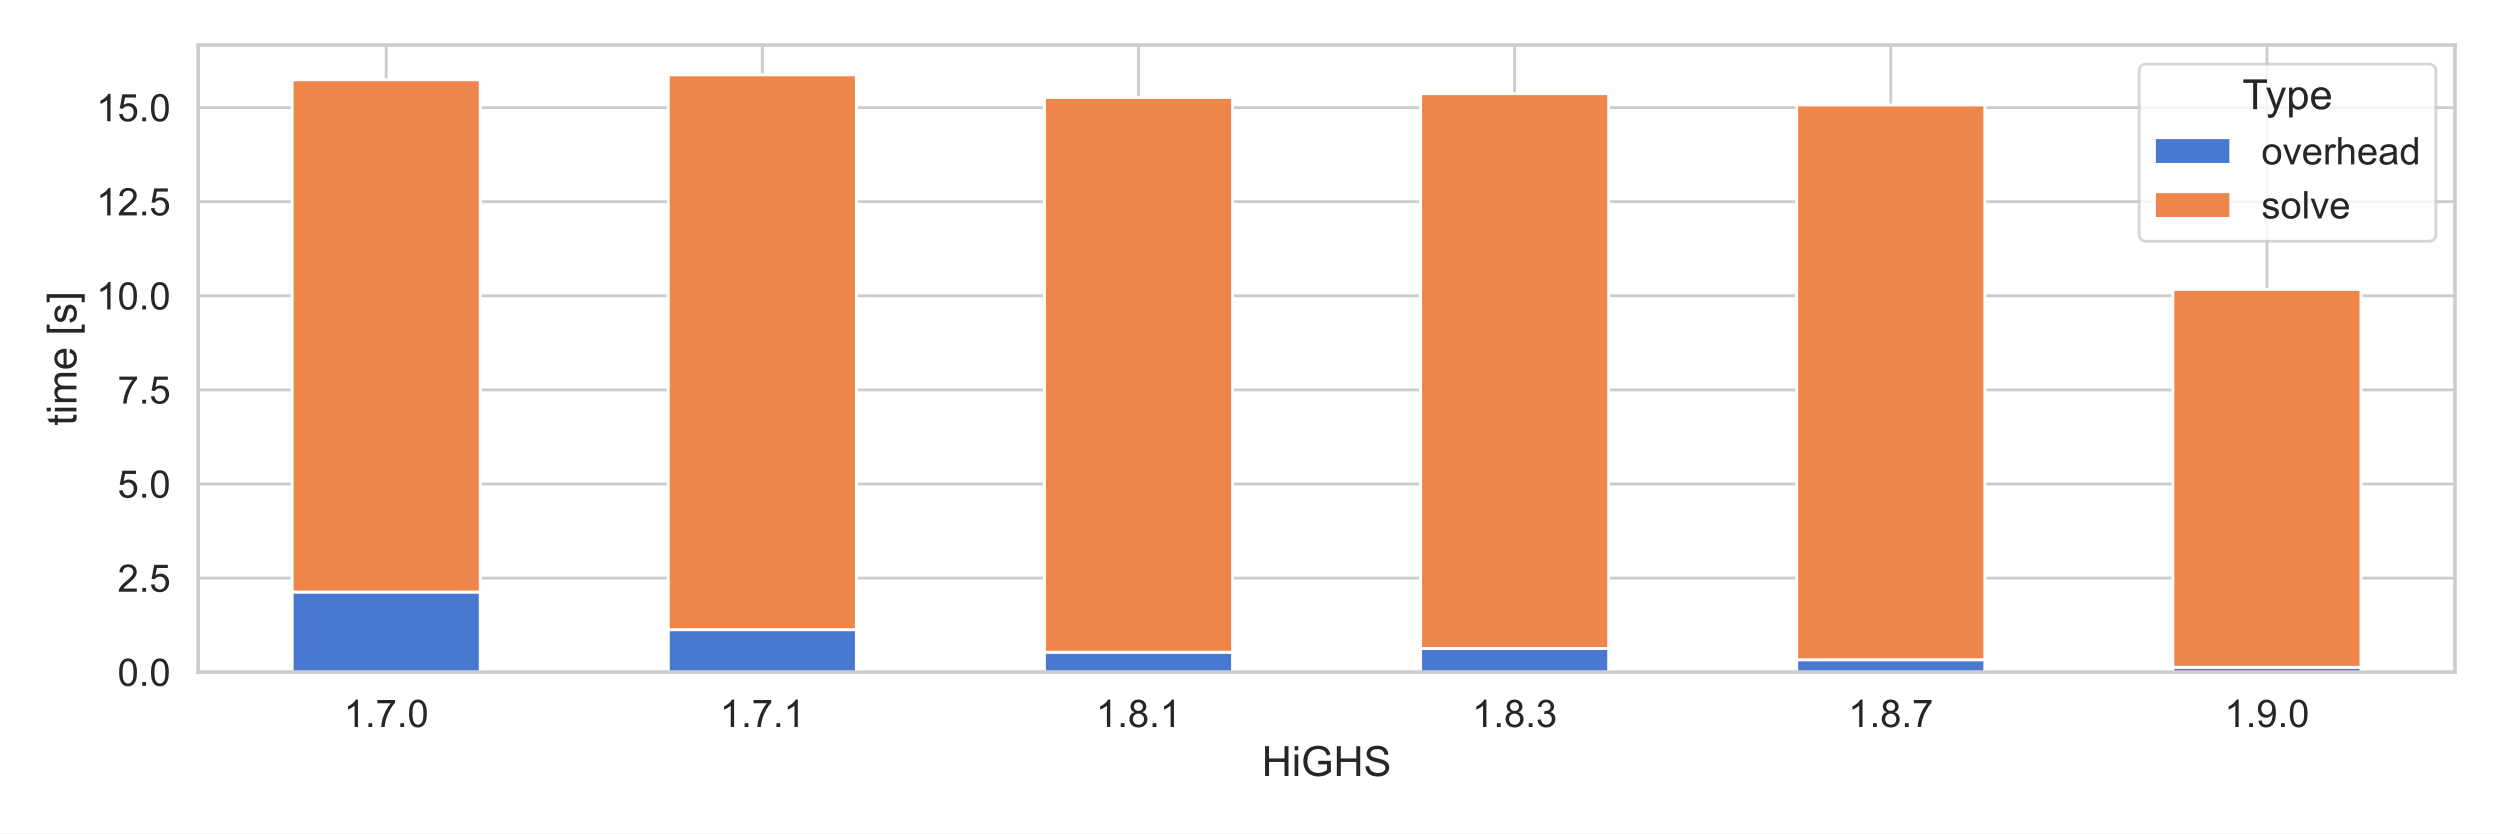
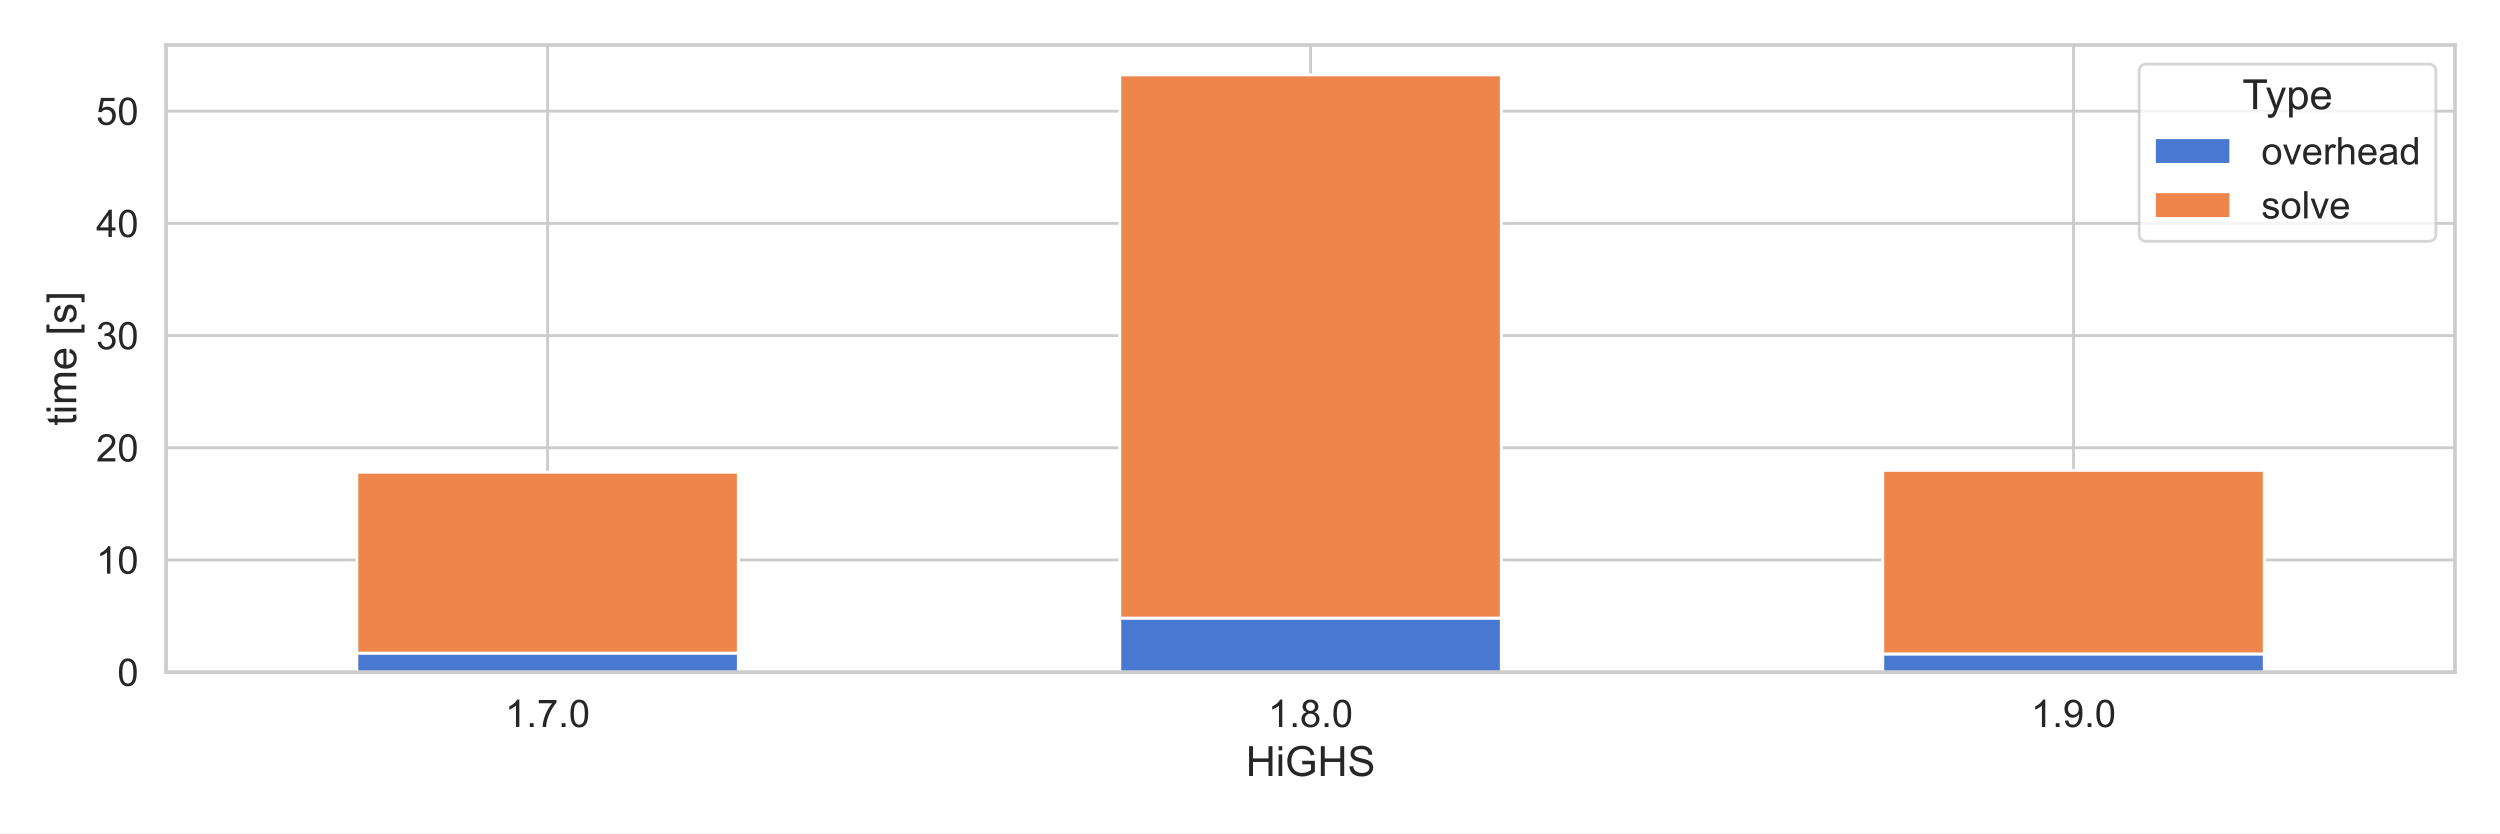
<svg xmlns="http://www.w3.org/2000/svg" xmlns:xlink="http://www.w3.org/1999/xlink" width="864pt" height="288pt" viewBox="0 0 864 288" version="1.1">
  <defs>
    <style type="text/css">*{stroke-linejoin: round; stroke-linecap: butt}</style>
  </defs>
  <g id="figure_1">
    <g id="patch_1">
      <path d="M 0 288  L 864 288  L 864 0  L 0 0  z " style="fill: #ffffff" />
    </g>
    <g id="axes_1">
      <g id="patch_2">
-         <path d="M 68.472 232.308  L 848.448 232.308  L 848.448 15.552  L 68.472 15.552  z " style="fill: #ffffff" />
+         <path d="M 57.402 232.308  L 848.448 232.308  L 848.448 15.552  L 57.402 15.552  z " style="fill: #ffffff" />
      </g>
      <g id="matplotlib.axis_1">
        <g id="xtick_1">
          <g id="line2d_1">
-             <path d="M 133.47 232.308  L 133.47 15.552  " clip-path="url(#p1791023502)" style="fill: none; stroke: #cccccc; stroke-linecap: round" />
+             <path d="M 189.243 232.308  L 189.243 15.552  " clip-path="url(#p99c209870f)" style="fill: none; stroke: #cccccc; stroke-linecap: round" />
          </g>
          <g id="text_1">
-             <g style="fill: #262626" transform="translate(118.7922 251.2563) scale(0.132 -0.132)">
+             <g style="fill: #262626" transform="translate(174.5652 251.2563) scale(0.132 -0.132)">
              <defs>
                <path id="ArialMT-31" d="M 2384 0  L 1822 0  L 1822 3584  Q 1619 3391 1289 3197  Q 959 3003 697 2906  L 697 3450  Q 1169 3672 1522 3987  Q 1875 4303 2022 4600  L 2384 4600  L 2384 0  z " transform="scale(0.015625)" />
                <path id="ArialMT-2e" d="M 581 0  L 581 641  L 1222 641  L 1222 0  L 581 0  z " transform="scale(0.015625)" />
                <path id="ArialMT-37" d="M 303 3981  L 303 4522  L 3269 4522  L 3269 4084  Q 2831 3619 2401 2847  Q 1972 2075 1738 1259  Q 1569 684 1522 0  L 944 0  Q 953 541 1156 1306  Q 1359 2072 1739 2783  Q 2119 3494 2547 3981  L 303 3981  z " transform="scale(0.015625)" />
                <path id="ArialMT-30" d="M 266 2259  Q 266 3072 433 3567  Q 600 4063 929 4331  Q 1259 4600 1759 4600  Q 2128 4600 2406 4451  Q 2684 4303 2865 4023  Q 3047 3744 3150 3342  Q 3253 2941 3253 2259  Q 3253 1453 3087 958  Q 2922 463 2592 192  Q 2263 -78 1759 -78  Q 1097 -78 719 397  Q 266 969 266 2259  z M 844 2259  Q 844 1131 1108 757  Q 1372 384 1759 384  Q 2147 384 2411 759  Q 2675 1134 2675 2259  Q 2675 3391 2411 3762  Q 2147 4134 1753 4134  Q 1366 4134 1134 3806  Q 844 3388 844 2259  z " transform="scale(0.015625)" />
              </defs>
              <use xlink:href="#ArialMT-31" />
              <use xlink:href="#ArialMT-2e" transform="translate(55.61523 0)" />
              <use xlink:href="#ArialMT-37" transform="translate(83.39844 0)" />
              <use xlink:href="#ArialMT-2e" transform="translate(139.0137 0)" />
              <use xlink:href="#ArialMT-30" transform="translate(166.7969 0)" />
            </g>
          </g>
        </g>
        <g id="xtick_2">
          <g id="line2d_2">
-             <path d="M 263.466 232.308  L 263.466 15.552  " clip-path="url(#p1791023502)" style="fill: none; stroke: #cccccc; stroke-linecap: round" />
+             <path d="M 452.925 232.308  L 452.925 15.552  " clip-path="url(#p99c209870f)" style="fill: none; stroke: #cccccc; stroke-linecap: round" />
          </g>
          <g id="text_2">
-             <g style="fill: #262626" transform="translate(248.7882 251.2563) scale(0.132 -0.132)">
-               <use xlink:href="#ArialMT-31" />
-               <use xlink:href="#ArialMT-2e" transform="translate(55.61523 0)" />
-               <use xlink:href="#ArialMT-37" transform="translate(83.39844 0)" />
-               <use xlink:href="#ArialMT-2e" transform="translate(139.0137 0)" />
-               <use xlink:href="#ArialMT-31" transform="translate(166.7969 0)" />
-             </g>
-           </g>
-         </g>
-         <g id="xtick_3">
-           <g id="line2d_3">
-             <path d="M 393.462 232.308  L 393.462 15.552  " clip-path="url(#p1791023502)" style="fill: none; stroke: #cccccc; stroke-linecap: round" />
-           </g>
-           <g id="text_3">
-             <g style="fill: #262626" transform="translate(378.7842 251.2563) scale(0.132 -0.132)">
+             <g style="fill: #262626" transform="translate(438.2472 251.2563) scale(0.132 -0.132)">
              <defs>
                <path id="ArialMT-38" d="M 1131 2484  Q 781 2613 612 2850  Q 444 3088 444 3419  Q 444 3919 803 4259  Q 1163 4600 1759 4600  Q 2359 4600 2725 4251  Q 3091 3903 3091 3403  Q 3091 3084 2923 2848  Q 2756 2613 2416 2484  Q 2838 2347 3058 2040  Q 3278 1734 3278 1309  Q 3278 722 2862 322  Q 2447 -78 1769 -78  Q 1091 -78 675 323  Q 259 725 259 1325  Q 259 1772 486 2073  Q 713 2375 1131 2484  z M 1019 3438  Q 1019 3113 1228 2906  Q 1438 2700 1772 2700  Q 2097 2700 2305 2904  Q 2513 3109 2513 3406  Q 2513 3716 2298 3927  Q 2084 4138 1766 4138  Q 1444 4138 1231 3931  Q 1019 3725 1019 3438  z M 838 1322  Q 838 1081 952 856  Q 1066 631 1291 507  Q 1516 384 1775 384  Q 2178 384 2440 643  Q 2703 903 2703 1303  Q 2703 1709 2433 1975  Q 2163 2241 1756 2241  Q 1359 2241 1098 1978  Q 838 1716 838 1322  z " transform="scale(0.015625)" />
              </defs>
              <use xlink:href="#ArialMT-31" />
              <use xlink:href="#ArialMT-2e" transform="translate(55.61523 0)" />
              <use xlink:href="#ArialMT-38" transform="translate(83.39844 0)" />
              <use xlink:href="#ArialMT-2e" transform="translate(139.0137 0)" />
-               <use xlink:href="#ArialMT-31" transform="translate(166.7969 0)" />
-             </g>
-           </g>
-         </g>
-         <g id="xtick_4">
-           <g id="line2d_4">
-             <path d="M 523.458 232.308  L 523.458 15.552  " clip-path="url(#p1791023502)" style="fill: none; stroke: #cccccc; stroke-linecap: round" />
-           </g>
-           <g id="text_4">
-             <g style="fill: #262626" transform="translate(508.7802 251.2563) scale(0.132 -0.132)">
-               <defs>
-                 <path id="ArialMT-33" d="M 269 1209  L 831 1284  Q 928 806 1161 595  Q 1394 384 1728 384  Q 2125 384 2398 659  Q 2672 934 2672 1341  Q 2672 1728 2419 1979  Q 2166 2231 1775 2231  Q 1616 2231 1378 2169  L 1441 2663  Q 1497 2656 1531 2656  Q 1891 2656 2178 2843  Q 2466 3031 2466 3422  Q 2466 3731 2256 3934  Q 2047 4138 1716 4138  Q 1388 4138 1169 3931  Q 950 3725 888 3313  L 325 3413  Q 428 3978 793 4289  Q 1159 4600 1703 4600  Q 2078 4600 2393 4439  Q 2709 4278 2876 4000  Q 3044 3722 3044 3409  Q 3044 3113 2884 2869  Q 2725 2625 2413 2481  Q 2819 2388 3044 2092  Q 3269 1797 3269 1353  Q 3269 753 2831 336  Q 2394 -81 1725 -81  Q 1122 -81 723 278  Q 325 638 269 1209  z " transform="scale(0.015625)" />
-               </defs>
-               <use xlink:href="#ArialMT-31" />
-               <use xlink:href="#ArialMT-2e" transform="translate(55.61523 0)" />
-               <use xlink:href="#ArialMT-38" transform="translate(83.39844 0)" />
-               <use xlink:href="#ArialMT-2e" transform="translate(139.0137 0)" />
-               <use xlink:href="#ArialMT-33" transform="translate(166.7969 0)" />
-             </g>
-           </g>
-         </g>
-         <g id="xtick_5">
-           <g id="line2d_5">
-             <path d="M 653.454 232.308  L 653.454 15.552  " clip-path="url(#p1791023502)" style="fill: none; stroke: #cccccc; stroke-linecap: round" />
-           </g>
-           <g id="text_5">
-             <g style="fill: #262626" transform="translate(638.7762 251.2563) scale(0.132 -0.132)">
-               <use xlink:href="#ArialMT-31" />
-               <use xlink:href="#ArialMT-2e" transform="translate(55.61523 0)" />
-               <use xlink:href="#ArialMT-38" transform="translate(83.39844 0)" />
-               <use xlink:href="#ArialMT-2e" transform="translate(139.0137 0)" />
-               <use xlink:href="#ArialMT-37" transform="translate(166.7969 0)" />
-             </g>
-           </g>
-         </g>
-         <g id="xtick_6">
-           <g id="line2d_6">
-             <path d="M 783.45 232.308  L 783.45 15.552  " clip-path="url(#p1791023502)" style="fill: none; stroke: #cccccc; stroke-linecap: round" />
-           </g>
-           <g id="text_6">
-             <g style="fill: #262626" transform="translate(768.7722 251.2563) scale(0.132 -0.132)">
+               <use xlink:href="#ArialMT-30" transform="translate(166.7969 0)" />
+             </g>
+           </g>
+         </g>
+         <g id="xtick_3">
+           <g id="line2d_3">
+             <path d="M 716.607 232.308  L 716.607 15.552  " clip-path="url(#p99c209870f)" style="fill: none; stroke: #cccccc; stroke-linecap: round" />
+           </g>
+           <g id="text_3">
+             <g style="fill: #262626" transform="translate(701.9292 251.2563) scale(0.132 -0.132)">
              <defs>
                <path id="ArialMT-39" d="M 350 1059  L 891 1109  Q 959 728 1153 556  Q 1347 384 1650 384  Q 1909 384 2104 503  Q 2300 622 2425 820  Q 2550 1019 2634 1356  Q 2719 1694 2719 2044  Q 2719 2081 2716 2156  Q 2547 1888 2255 1720  Q 1963 1553 1622 1553  Q 1053 1553 659 1965  Q 266 2378 266 3053  Q 266 3750 677 4175  Q 1088 4600 1706 4600  Q 2153 4600 2523 4359  Q 2894 4119 3086 3673  Q 3278 3228 3278 2384  Q 3278 1506 3087 986  Q 2897 466 2520 194  Q 2144 -78 1638 -78  Q 1100 -78 759 220  Q 419 519 350 1059  z M 2653 3081  Q 2653 3566 2395 3850  Q 2138 4134 1775 4134  Q 1400 4134 1122 3828  Q 844 3522 844 3034  Q 844 2597 1108 2323  Q 1372 2050 1759 2050  Q 2150 2050 2401 2323  Q 2653 2597 2653 3081  z " transform="scale(0.015625)" />
              </defs>
              <use xlink:href="#ArialMT-31" />
              <use xlink:href="#ArialMT-2e" transform="translate(55.61523 0)" />
              <use xlink:href="#ArialMT-39" transform="translate(83.39844 0)" />
              <use xlink:href="#ArialMT-2e" transform="translate(139.0137 0)" />
              <use xlink:href="#ArialMT-30" transform="translate(166.7969 0)" />
            </g>
          </g>
        </g>
-         <g id="text_7">
-           <g style="fill: #262626" transform="translate(436.0579 268.1871) scale(0.144 -0.144)">
+         <g id="text_4">
+           <g style="fill: #262626" transform="translate(430.5229 268.1871) scale(0.144 -0.144)">
            <defs>
              <path id="ArialMT-48" d="M 513 0  L 513 4581  L 1119 4581  L 1119 2700  L 3500 2700  L 3500 4581  L 4106 4581  L 4106 0  L 3500 0  L 3500 2159  L 1119 2159  L 1119 0  L 513 0  z " transform="scale(0.015625)" />
              <path id="ArialMT-69" d="M 425 3934  L 425 4581  L 988 4581  L 988 3934  L 425 3934  z M 425 0  L 425 3319  L 988 3319  L 988 0  L 425 0  z " transform="scale(0.015625)" />
              <path id="ArialMT-47" d="M 2638 1797  L 2638 2334  L 4578 2338  L 4578 638  Q 4131 281 3656 101  Q 3181 -78 2681 -78  Q 2006 -78 1454 211  Q 903 500 622 1047  Q 341 1594 341 2269  Q 341 2938 620 3517  Q 900 4097 1425 4378  Q 1950 4659 2634 4659  Q 3131 4659 3532 4498  Q 3934 4338 4162 4050  Q 4391 3763 4509 3300  L 3963 3150  Q 3859 3500 3706 3700  Q 3553 3900 3268 4020  Q 2984 4141 2638 4141  Q 2222 4141 1919 4014  Q 1616 3888 1430 3681  Q 1244 3475 1141 3228  Q 966 2803 966 2306  Q 966 1694 1177 1281  Q 1388 869 1791 669  Q 2194 469 2647 469  Q 3041 469 3416 620  Q 3791 772 3984 944  L 3984 1797  L 2638 1797  z " transform="scale(0.015625)" />
              <path id="ArialMT-53" d="M 288 1472  L 859 1522  Q 900 1178 1048 958  Q 1197 738 1509 602  Q 1822 466 2213 466  Q 2559 466 2825 569  Q 3091 672 3220 851  Q 3350 1031 3350 1244  Q 3350 1459 3225 1620  Q 3100 1781 2813 1891  Q 2628 1963 1997 2114  Q 1366 2266 1113 2400  Q 784 2572 623 2826  Q 463 3081 463 3397  Q 463 3744 659 4045  Q 856 4347 1234 4503  Q 1613 4659 2075 4659  Q 2584 4659 2973 4495  Q 3363 4331 3572 4012  Q 3781 3694 3797 3291  L 3216 3247  Q 3169 3681 2898 3903  Q 2628 4125 2100 4125  Q 1550 4125 1298 3923  Q 1047 3722 1047 3438  Q 1047 3191 1225 3031  Q 1400 2872 2139 2705  Q 2878 2538 3153 2413  Q 3553 2228 3743 1945  Q 3934 1663 3934 1294  Q 3934 928 3725 604  Q 3516 281 3123 101  Q 2731 -78 2241 -78  Q 1619 -78 1198 103  Q 778 284 539 648  Q 300 1013 288 1472  z " transform="scale(0.015625)" />
            </defs>
            <use xlink:href="#ArialMT-48" />
            <use xlink:href="#ArialMT-69" transform="translate(72.2168 0)" />
            <use xlink:href="#ArialMT-47" transform="translate(94.43359 0)" />
            <use xlink:href="#ArialMT-48" transform="translate(172.2168 0)" />
            <use xlink:href="#ArialMT-53" transform="translate(244.4336 0)" />
          </g>
        </g>
      </g>
      <g id="matplotlib.axis_2">
        <g id="ytick_1">
+           <g id="line2d_4">
+             <path d="M 57.402 232.308  L 848.448 232.308  " clip-path="url(#p99c209870f)" style="fill: none; stroke: #cccccc; stroke-linecap: round" />
+           </g>
+           <g id="text_5">
+             <g style="fill: #262626" transform="translate(40.56156 237.0322) scale(0.132 -0.132)">
+               <use xlink:href="#ArialMT-30" />
+             </g>
+           </g>
+         </g>
+         <g id="ytick_2">
+           <g id="line2d_5">
+             <path d="M 57.402 193.529  L 848.448 193.529  " clip-path="url(#p99c209870f)" style="fill: none; stroke: #cccccc; stroke-linecap: round" />
+           </g>
+           <g id="text_6">
+             <g style="fill: #262626" transform="translate(33.22113 198.2531) scale(0.132 -0.132)">
+               <use xlink:href="#ArialMT-31" />
+               <use xlink:href="#ArialMT-30" transform="translate(55.61523 0)" />
+             </g>
+           </g>
+         </g>
+         <g id="ytick_3">
+           <g id="line2d_6">
+             <path d="M 57.402 154.75  L 848.448 154.75  " clip-path="url(#p99c209870f)" style="fill: none; stroke: #cccccc; stroke-linecap: round" />
+           </g>
+           <g id="text_7">
+             <g style="fill: #262626" transform="translate(33.22113 159.474) scale(0.132 -0.132)">
+               <defs>
+                 <path id="ArialMT-32" d="M 3222 541  L 3222 0  L 194 0  Q 188 203 259 391  Q 375 700 629 1000  Q 884 1300 1366 1694  Q 2113 2306 2375 2664  Q 2638 3022 2638 3341  Q 2638 3675 2398 3904  Q 2159 4134 1775 4134  Q 1369 4134 1125 3890  Q 881 3647 878 3216  L 300 3275  Q 359 3922 746 4261  Q 1134 4600 1788 4600  Q 2447 4600 2831 4234  Q 3216 3869 3216 3328  Q 3216 3053 3103 2787  Q 2991 2522 2730 2228  Q 2469 1934 1863 1422  Q 1356 997 1212 845  Q 1069 694 975 541  L 3222 541  z " transform="scale(0.015625)" />
+               </defs>
+               <use xlink:href="#ArialMT-32" />
+               <use xlink:href="#ArialMT-30" transform="translate(55.61523 0)" />
+             </g>
+           </g>
+         </g>
+         <g id="ytick_4">
          <g id="line2d_7">
-             <path d="M 68.472 232.308  L 848.448 232.308  " clip-path="url(#p1791023502)" style="fill: none; stroke: #cccccc; stroke-linecap: round" />
+             <path d="M 57.402 115.971  L 848.448 115.971  " clip-path="url(#p99c209870f)" style="fill: none; stroke: #cccccc; stroke-linecap: round" />
          </g>
          <g id="text_8">
-             <g style="fill: #262626" transform="translate(40.624 237.0322) scale(0.132 -0.132)">
-               <use xlink:href="#ArialMT-30" />
-               <use xlink:href="#ArialMT-2e" transform="translate(55.61523 0)" />
-               <use xlink:href="#ArialMT-30" transform="translate(83.39844 0)" />
-             </g>
-           </g>
-         </g>
-         <g id="ytick_2">
+             <g style="fill: #262626" transform="translate(33.22113 120.6949) scale(0.132 -0.132)">
+               <defs>
+                 <path id="ArialMT-33" d="M 269 1209  L 831 1284  Q 928 806 1161 595  Q 1394 384 1728 384  Q 2125 384 2398 659  Q 2672 934 2672 1341  Q 2672 1728 2419 1979  Q 2166 2231 1775 2231  Q 1616 2231 1378 2169  L 1441 2663  Q 1497 2656 1531 2656  Q 1891 2656 2178 2843  Q 2466 3031 2466 3422  Q 2466 3731 2256 3934  Q 2047 4138 1716 4138  Q 1388 4138 1169 3931  Q 950 3725 888 3313  L 325 3413  Q 428 3978 793 4289  Q 1159 4600 1703 4600  Q 2078 4600 2393 4439  Q 2709 4278 2876 4000  Q 3044 3722 3044 3409  Q 3044 3113 2884 2869  Q 2725 2625 2413 2481  Q 2819 2388 3044 2092  Q 3269 1797 3269 1353  Q 3269 753 2831 336  Q 2394 -81 1725 -81  Q 1122 -81 723 278  Q 325 638 269 1209  z " transform="scale(0.015625)" />
+               </defs>
+               <use xlink:href="#ArialMT-33" />
+               <use xlink:href="#ArialMT-30" transform="translate(55.61523 0)" />
+             </g>
+           </g>
+         </g>
+         <g id="ytick_5">
          <g id="line2d_8">
-             <path d="M 68.472 199.788  L 848.448 199.788  " clip-path="url(#p1791023502)" style="fill: none; stroke: #cccccc; stroke-linecap: round" />
+             <path d="M 57.402 77.192  L 848.448 77.192  " clip-path="url(#p99c209870f)" style="fill: none; stroke: #cccccc; stroke-linecap: round" />
          </g>
          <g id="text_9">
-             <g style="fill: #262626" transform="translate(40.624 204.5126) scale(0.132 -0.132)">
-               <defs>
-                 <path id="ArialMT-32" d="M 3222 541  L 3222 0  L 194 0  Q 188 203 259 391  Q 375 700 629 1000  Q 884 1300 1366 1694  Q 2113 2306 2375 2664  Q 2638 3022 2638 3341  Q 2638 3675 2398 3904  Q 2159 4134 1775 4134  Q 1369 4134 1125 3890  Q 881 3647 878 3216  L 300 3275  Q 359 3922 746 4261  Q 1134 4600 1788 4600  Q 2447 4600 2831 4234  Q 3216 3869 3216 3328  Q 3216 3053 3103 2787  Q 2991 2522 2730 2228  Q 2469 1934 1863 1422  Q 1356 997 1212 845  Q 1069 694 975 541  L 3222 541  z " transform="scale(0.015625)" />
+             <g style="fill: #262626" transform="translate(33.22113 81.91579) scale(0.132 -0.132)">
+               <defs>
+                 <path id="ArialMT-34" d="M 2069 0  L 2069 1097  L 81 1097  L 81 1613  L 2172 4581  L 2631 4581  L 2631 1613  L 3250 1613  L 3250 1097  L 2631 1097  L 2631 0  L 2069 0  z M 2069 1613  L 2069 3678  L 634 1613  L 2069 1613  z " transform="scale(0.015625)" />
+               </defs>
+               <use xlink:href="#ArialMT-34" />
+               <use xlink:href="#ArialMT-30" transform="translate(55.61523 0)" />
+             </g>
+           </g>
+         </g>
+         <g id="ytick_6">
+           <g id="line2d_9">
+             <path d="M 57.402 38.413  L 848.448 38.413  " clip-path="url(#p99c209870f)" style="fill: none; stroke: #cccccc; stroke-linecap: round" />
+           </g>
+           <g id="text_10">
+             <g style="fill: #262626" transform="translate(33.22113 43.1367) scale(0.132 -0.132)">
+               <defs>
                <path id="ArialMT-35" d="M 266 1200  L 856 1250  Q 922 819 1161 601  Q 1400 384 1738 384  Q 2144 384 2425 690  Q 2706 997 2706 1503  Q 2706 1984 2436 2262  Q 2166 2541 1728 2541  Q 1456 2541 1237 2417  Q 1019 2294 894 2097  L 366 2166  L 809 4519  L 3088 4519  L 3088 3981  L 1259 3981  L 1013 2750  Q 1425 3038 1878 3038  Q 2478 3038 2890 2622  Q 3303 2206 3303 1553  Q 3303 931 2941 478  Q 2500 -78 1738 -78  Q 1113 -78 717 272  Q 322 622 266 1200  z " transform="scale(0.015625)" />
              </defs>
-               <use xlink:href="#ArialMT-32" />
-               <use xlink:href="#ArialMT-2e" transform="translate(55.61523 0)" />
-               <use xlink:href="#ArialMT-35" transform="translate(83.39844 0)" />
-             </g>
-           </g>
-         </g>
-         <g id="ytick_3">
-           <g id="line2d_9">
-             <path d="M 68.472 167.269  L 848.448 167.269  " clip-path="url(#p1791023502)" style="fill: none; stroke: #cccccc; stroke-linecap: round" />
-           </g>
-           <g id="text_10">
-             <g style="fill: #262626" transform="translate(40.624 171.993) scale(0.132 -0.132)">
              <use xlink:href="#ArialMT-35" />
-               <use xlink:href="#ArialMT-2e" transform="translate(55.61523 0)" />
-               <use xlink:href="#ArialMT-30" transform="translate(83.39844 0)" />
-             </g>
-           </g>
-         </g>
-         <g id="ytick_4">
-           <g id="line2d_10">
-             <path d="M 68.472 134.749  L 848.448 134.749  " clip-path="url(#p1791023502)" style="fill: none; stroke: #cccccc; stroke-linecap: round" />
-           </g>
-           <g id="text_11">
-             <g style="fill: #262626" transform="translate(40.624 139.4734) scale(0.132 -0.132)">
-               <use xlink:href="#ArialMT-37" />
-               <use xlink:href="#ArialMT-2e" transform="translate(55.61523 0)" />
-               <use xlink:href="#ArialMT-35" transform="translate(83.39844 0)" />
-             </g>
-           </g>
-         </g>
-         <g id="ytick_5">
-           <g id="line2d_11">
-             <path d="M 68.472 102.23  L 848.448 102.23  " clip-path="url(#p1791023502)" style="fill: none; stroke: #cccccc; stroke-linecap: round" />
-           </g>
-           <g id="text_12">
-             <g style="fill: #262626" transform="translate(33.28356 106.9538) scale(0.132 -0.132)">
-               <use xlink:href="#ArialMT-31" />
-               <use xlink:href="#ArialMT-30" transform="translate(55.61523 0)" />
-               <use xlink:href="#ArialMT-2e" transform="translate(111.2305 0)" />
-               <use xlink:href="#ArialMT-30" transform="translate(139.0137 0)" />
-             </g>
-           </g>
-         </g>
-         <g id="ytick_6">
-           <g id="line2d_12">
-             <path d="M 68.472 69.71  L 848.448 69.71  " clip-path="url(#p1791023502)" style="fill: none; stroke: #cccccc; stroke-linecap: round" />
-           </g>
-           <g id="text_13">
-             <g style="fill: #262626" transform="translate(33.28356 74.43426) scale(0.132 -0.132)">
-               <use xlink:href="#ArialMT-31" />
-               <use xlink:href="#ArialMT-32" transform="translate(55.61523 0)" />
-               <use xlink:href="#ArialMT-2e" transform="translate(111.2305 0)" />
-               <use xlink:href="#ArialMT-35" transform="translate(139.0137 0)" />
-             </g>
-           </g>
-         </g>
-         <g id="ytick_7">
-           <g id="line2d_13">
-             <path d="M 68.472 37.191  L 848.448 37.191  " clip-path="url(#p1791023502)" style="fill: none; stroke: #cccccc; stroke-linecap: round" />
-           </g>
-           <g id="text_14">
-             <g style="fill: #262626" transform="translate(33.28356 41.91468) scale(0.132 -0.132)">
-               <use xlink:href="#ArialMT-31" />
-               <use xlink:href="#ArialMT-35" transform="translate(55.61523 0)" />
-               <use xlink:href="#ArialMT-2e" transform="translate(111.2305 0)" />
-               <use xlink:href="#ArialMT-30" transform="translate(139.0137 0)" />
-             </g>
-           </g>
-         </g>
-         <g id="text_15">
-           <g style="fill: #262626" transform="translate(26.42156 147.132) rotate(-90) scale(0.144 -0.144)">
+               <use xlink:href="#ArialMT-30" transform="translate(55.61523 0)" />
+             </g>
+           </g>
+         </g>
+         <g id="text_11">
+           <g style="fill: #262626" transform="translate(26.35912 147.132) rotate(-90) scale(0.144 -0.144)">
            <defs>
              <path id="ArialMT-74" d="M 1650 503  L 1731 6  Q 1494 -44 1306 -44  Q 1000 -44 831 53  Q 663 150 594 308  Q 525 466 525 972  L 525 2881  L 113 2881  L 113 3319  L 525 3319  L 525 4141  L 1084 4478  L 1084 3319  L 1650 3319  L 1650 2881  L 1084 2881  L 1084 941  Q 1084 700 1114 631  Q 1144 563 1211 522  Q 1278 481 1403 481  Q 1497 481 1650 503  z " transform="scale(0.015625)" />
              <path id="ArialMT-6d" d="M 422 0  L 422 3319  L 925 3319  L 925 2853  Q 1081 3097 1340 3245  Q 1600 3394 1931 3394  Q 2300 3394 2536 3241  Q 2772 3088 2869 2813  Q 3263 3394 3894 3394  Q 4388 3394 4653 3120  Q 4919 2847 4919 2278  L 4919 0  L 4359 0  L 4359 2091  Q 4359 2428 4304 2576  Q 4250 2725 4106 2815  Q 3963 2906 3769 2906  Q 3419 2906 3187 2673  Q 2956 2441 2956 1928  L 2956 0  L 2394 0  L 2394 2156  Q 2394 2531 2256 2718  Q 2119 2906 1806 2906  Q 1569 2906 1367 2781  Q 1166 2656 1075 2415  Q 984 2175 984 1722  L 984 0  L 422 0  z " transform="scale(0.015625)" />
              <path id="ArialMT-65" d="M 2694 1069  L 3275 997  Q 3138 488 2766 206  Q 2394 -75 1816 -75  Q 1088 -75 661 373  Q 234 822 234 1631  Q 234 2469 665 2931  Q 1097 3394 1784 3394  Q 2450 3394 2872 2941  Q 3294 2488 3294 1666  Q 3294 1616 3291 1516  L 816 1516  Q 847 969 1125 678  Q 1403 388 1819 388  Q 2128 388 2347 550  Q 2566 713 2694 1069  z M 847 1978  L 2700 1978  Q 2663 2397 2488 2606  Q 2219 2931 1791 2931  Q 1403 2931 1139 2672  Q 875 2413 847 1978  z " transform="scale(0.015625)" />
              <path id="ArialMT-20" transform="scale(0.015625)" />
              <path id="ArialMT-5b" d="M 434 -1272  L 434 4581  L 1675 4581  L 1675 4116  L 997 4116  L 997 -806  L 1675 -806  L 1675 -1272  L 434 -1272  z " transform="scale(0.015625)" />
              <path id="ArialMT-73" d="M 197 991  L 753 1078  Q 800 744 1014 566  Q 1228 388 1613 388  Q 2000 388 2187 545  Q 2375 703 2375 916  Q 2375 1106 2209 1216  Q 2094 1291 1634 1406  Q 1016 1563 777 1677  Q 538 1791 414 1992  Q 291 2194 291 2438  Q 291 2659 392 2848  Q 494 3038 669 3163  Q 800 3259 1026 3326  Q 1253 3394 1513 3394  Q 1903 3394 2198 3281  Q 2494 3169 2634 2976  Q 2775 2784 2828 2463  L 2278 2388  Q 2241 2644 2061 2787  Q 1881 2931 1553 2931  Q 1166 2931 1000 2803  Q 834 2675 834 2503  Q 834 2394 903 2306  Q 972 2216 1119 2156  Q 1203 2125 1616 2013  Q 2213 1853 2448 1751  Q 2684 1650 2818 1456  Q 2953 1263 2953 975  Q 2953 694 2789 445  Q 2625 197 2315 61  Q 2006 -75 1616 -75  Q 969 -75 630 194  Q 291 463 197 991  z " transform="scale(0.015625)" />
              <path id="ArialMT-5d" d="M 1363 -1272  L 122 -1272  L 122 -806  L 800 -806  L 800 4116  L 122 4116  L 122 4581  L 1363 4581  L 1363 -1272  z " transform="scale(0.015625)" />
            </defs>
            <use xlink:href="#ArialMT-74" />
            <use xlink:href="#ArialMT-69" transform="translate(27.7832 0)" />
            <use xlink:href="#ArialMT-6d" transform="translate(50 0)" />
            <use xlink:href="#ArialMT-65" transform="translate(133.3008 0)" />
            <use xlink:href="#ArialMT-20" transform="translate(188.916 0)" />
            <use xlink:href="#ArialMT-5b" transform="translate(216.6992 0)" />
            <use xlink:href="#ArialMT-73" transform="translate(244.4824 0)" />
            <use xlink:href="#ArialMT-5d" transform="translate(294.4824 0)" />
          </g>
        </g>
      </g>
      <g id="patch_3">
-         <path d="M 100.971 232.308  L 165.969 232.308  L 165.969 204.601  L 100.971 204.601  z " clip-path="url(#p1791023502)" style="fill: #4878d0; stroke: #ffffff; stroke-linejoin: miter" />
+         <path d="M 123.323 232.308  L 255.163 232.308  L 255.163 225.712  L 123.323 225.712  z " clip-path="url(#p99c209870f)" style="fill: #4878d0; stroke: #ffffff; stroke-linejoin: miter" />
      </g>
      <g id="patch_4">
-         <path d="M 230.967 232.308  L 295.965 232.308  L 295.965 217.609  L 230.967 217.609  z " clip-path="url(#p1791023502)" style="fill: #4878d0; stroke: #ffffff; stroke-linejoin: miter" />
+         <path d="M 387.005 232.308  L 518.846 232.308  L 518.846 213.606  L 387.005 213.606  z " clip-path="url(#p99c209870f)" style="fill: #4878d0; stroke: #ffffff; stroke-linejoin: miter" />
      </g>
      <g id="patch_5">
-         <path d="M 360.963 232.308  L 425.961 232.308  L 425.961 225.414  L 360.963 225.414  z " clip-path="url(#p1791023502)" style="fill: #4878d0; stroke: #ffffff; stroke-linejoin: miter" />
+         <path d="M 650.687 232.308  L 782.528 232.308  L 782.528 226  L 650.687 226  z " clip-path="url(#p99c209870f)" style="fill: #4878d0; stroke: #ffffff; stroke-linejoin: miter" />
      </g>
      <g id="patch_6">
-         <path d="M 490.959 232.308  L 555.957 232.308  L 555.957 224.113  L 490.959 224.113  z " clip-path="url(#p1791023502)" style="fill: #4878d0; stroke: #ffffff; stroke-linejoin: miter" />
+         <path d="M 123.323 225.712  L 255.163 225.712  L 255.163 163.198  L 123.323 163.198  z " clip-path="url(#p99c209870f)" style="fill: #ee854a; stroke: #ffffff; stroke-linejoin: miter" />
      </g>
      <g id="patch_7">
-         <path d="M 620.955 232.308  L 685.953 232.308  L 685.953 228.015  L 620.955 228.015  z " clip-path="url(#p1791023502)" style="fill: #4878d0; stroke: #ffffff; stroke-linejoin: miter" />
+         <path d="M 387.005 213.606  L 518.846 213.606  L 518.846 25.874  L 387.005 25.874  z " clip-path="url(#p99c209870f)" style="fill: #ee854a; stroke: #ffffff; stroke-linejoin: miter" />
      </g>
      <g id="patch_8">
-         <path d="M 750.951 232.308  L 815.949 232.308  L 815.949 230.617  L 750.951 230.617  z " clip-path="url(#p1791023502)" style="fill: #4878d0; stroke: #ffffff; stroke-linejoin: miter" />
+         <path d="M 650.687 226  L 782.528 226  L 782.528 162.563  L 650.687 162.563  z " clip-path="url(#p99c209870f)" style="fill: #ee854a; stroke: #ffffff; stroke-linejoin: miter" />
      </g>
      <g id="patch_9">
-         <path d="M 100.971 204.601  L 165.969 204.601  L 165.969 27.566  L 100.971 27.566  z " clip-path="url(#p1791023502)" style="fill: #ee854a; stroke: #ffffff; stroke-linejoin: miter" />
+         <path d="M 57.402 232.308  L 57.402 15.552  " style="fill: none; stroke: #cccccc; stroke-width: 1.25; stroke-linejoin: miter; stroke-linecap: square" />
      </g>
      <g id="patch_10">
-         <path d="M 230.967 217.609  L 295.965 217.609  L 295.965 25.874  L 230.967 25.874  z " clip-path="url(#p1791023502)" style="fill: #ee854a; stroke: #ffffff; stroke-linejoin: miter" />
+         <path d="M 848.448 232.308  L 848.448 15.552  " style="fill: none; stroke: #cccccc; stroke-width: 1.25; stroke-linejoin: miter; stroke-linecap: square" />
      </g>
      <g id="patch_11">
-         <path d="M 360.963 225.414  L 425.961 225.414  L 425.961 33.678  L 360.963 33.678  z " clip-path="url(#p1791023502)" style="fill: #ee854a; stroke: #ffffff; stroke-linejoin: miter" />
+         <path d="M 57.402 232.308  L 848.448 232.308  " style="fill: none; stroke: #cccccc; stroke-width: 1.25; stroke-linejoin: miter; stroke-linecap: square" />
      </g>
      <g id="patch_12">
-         <path d="M 490.959 224.113  L 555.957 224.113  L 555.957 32.378  L 490.959 32.378  z " clip-path="url(#p1791023502)" style="fill: #ee854a; stroke: #ffffff; stroke-linejoin: miter" />
-       </g>
-       <g id="patch_13">
-         <path d="M 620.955 228.015  L 685.953 228.015  L 685.953 36.28  L 620.955 36.28  z " clip-path="url(#p1791023502)" style="fill: #ee854a; stroke: #ffffff; stroke-linejoin: miter" />
-       </g>
-       <g id="patch_14">
-         <path d="M 750.951 230.617  L 815.949 230.617  L 815.949 100.018  L 750.951 100.018  z " clip-path="url(#p1791023502)" style="fill: #ee854a; stroke: #ffffff; stroke-linejoin: miter" />
-       </g>
-       <g id="patch_15">
-         <path d="M 68.472 232.308  L 68.472 15.552  " style="fill: none; stroke: #cccccc; stroke-width: 1.25; stroke-linejoin: miter; stroke-linecap: square" />
-       </g>
-       <g id="patch_16">
-         <path d="M 848.448 232.308  L 848.448 15.552  " style="fill: none; stroke: #cccccc; stroke-width: 1.25; stroke-linejoin: miter; stroke-linecap: square" />
-       </g>
-       <g id="patch_17">
-         <path d="M 68.472 232.308  L 848.448 232.308  " style="fill: none; stroke: #cccccc; stroke-width: 1.25; stroke-linejoin: miter; stroke-linecap: square" />
-       </g>
-       <g id="patch_18">
-         <path d="M 68.472 15.552  L 848.448 15.552  " style="fill: none; stroke: #cccccc; stroke-width: 1.25; stroke-linejoin: miter; stroke-linecap: square" />
+         <path d="M 57.402 15.552  L 848.448 15.552  " style="fill: none; stroke: #cccccc; stroke-width: 1.25; stroke-linejoin: miter; stroke-linecap: square" />
      </g>
      <g id="legend_1">
-         <g id="patch_19">
+         <g id="patch_13">
          <path d="M 741.93 83.394  L 839.208 83.394  Q 841.848 83.394 841.848 80.754  L 841.848 24.792  Q 841.848 22.152 839.208 22.152  L 741.93 22.152  Q 739.29 22.152 739.29 24.792  L 739.29 80.754  Q 739.29 83.394 741.93 83.394  z " style="fill: #ffffff; opacity: 0.8; stroke: #cccccc; stroke-linejoin: miter" />
        </g>
-         <g id="text_16">
+         <g id="text_12">
          <g style="fill: #262626" transform="translate(774.9597 37.73925) scale(0.144 -0.144)">
            <defs>
              <path id="ArialMT-54" d="M 1659 0  L 1659 4041  L 150 4041  L 150 4581  L 3781 4581  L 3781 4041  L 2266 4041  L 2266 0  L 1659 0  z " transform="scale(0.015625)" />
              <path id="ArialMT-79" d="M 397 -1278  L 334 -750  Q 519 -800 656 -800  Q 844 -800 956 -737  Q 1069 -675 1141 -563  Q 1194 -478 1313 -144  Q 1328 -97 1363 -6  L 103 3319  L 709 3319  L 1400 1397  Q 1534 1031 1641 628  Q 1738 1016 1872 1384  L 2581 3319  L 3144 3319  L 1881 -56  Q 1678 -603 1566 -809  Q 1416 -1088 1222 -1217  Q 1028 -1347 759 -1347  Q 597 -1347 397 -1278  z " transform="scale(0.015625)" />
              <path id="ArialMT-70" d="M 422 -1272  L 422 3319  L 934 3319  L 934 2888  Q 1116 3141 1344 3267  Q 1572 3394 1897 3394  Q 2322 3394 2647 3175  Q 2972 2956 3137 2557  Q 3303 2159 3303 1684  Q 3303 1175 3120 767  Q 2938 359 2589 142  Q 2241 -75 1856 -75  Q 1575 -75 1351 44  Q 1128 163 984 344  L 984 -1272  L 422 -1272  z M 931 1641  Q 931 1000 1190 694  Q 1450 388 1819 388  Q 2194 388 2461 705  Q 2728 1022 2728 1688  Q 2728 2322 2467 2637  Q 2206 2953 1844 2953  Q 1484 2953 1207 2617  Q 931 2281 931 1641  z " transform="scale(0.015625)" />
            </defs>
            <use xlink:href="#ArialMT-54" />
            <use xlink:href="#ArialMT-79" transform="translate(55.58398 0)" />
            <use xlink:href="#ArialMT-70" transform="translate(105.584 0)" />
            <use xlink:href="#ArialMT-65" transform="translate(161.1992 0)" />
          </g>
        </g>
-         <g id="patch_20">
+         <g id="patch_14">
          <path d="M 744.57 56.818  L 770.97 56.818  L 770.97 47.578  L 744.57 47.578  z " style="fill: #4878d0; stroke: #ffffff; stroke-linejoin: miter" />
        </g>
-         <g id="text_17">
+         <g id="text_13">
          <g style="fill: #262626" transform="translate(781.5302 56.81831) scale(0.132 -0.132)">
            <defs>
              <path id="ArialMT-6f" d="M 213 1659  Q 213 2581 725 3025  Q 1153 3394 1769 3394  Q 2453 3394 2887 2945  Q 3322 2497 3322 1706  Q 3322 1066 3130 698  Q 2938 331 2570 128  Q 2203 -75 1769 -75  Q 1072 -75 642 372  Q 213 819 213 1659  z M 791 1659  Q 791 1022 1069 705  Q 1347 388 1769 388  Q 2188 388 2466 706  Q 2744 1025 2744 1678  Q 2744 2294 2464 2611  Q 2184 2928 1769 2928  Q 1347 2928 1069 2612  Q 791 2297 791 1659  z " transform="scale(0.015625)" />
              <path id="ArialMT-76" d="M 1344 0  L 81 3319  L 675 3319  L 1388 1331  Q 1503 1009 1600 663  Q 1675 925 1809 1294  L 2547 3319  L 3125 3319  L 1869 0  L 1344 0  z " transform="scale(0.015625)" />
              <path id="ArialMT-72" d="M 416 0  L 416 3319  L 922 3319  L 922 2816  Q 1116 3169 1280 3281  Q 1444 3394 1641 3394  Q 1925 3394 2219 3213  L 2025 2691  Q 1819 2813 1613 2813  Q 1428 2813 1281 2702  Q 1134 2591 1072 2394  Q 978 2094 978 1738  L 978 0  L 416 0  z " transform="scale(0.015625)" />
              <path id="ArialMT-68" d="M 422 0  L 422 4581  L 984 4581  L 984 2938  Q 1378 3394 1978 3394  Q 2347 3394 2619 3248  Q 2891 3103 3008 2847  Q 3125 2591 3125 2103  L 3125 0  L 2563 0  L 2563 2103  Q 2563 2525 2380 2717  Q 2197 2909 1863 2909  Q 1613 2909 1392 2779  Q 1172 2650 1078 2428  Q 984 2206 984 1816  L 984 0  L 422 0  z " transform="scale(0.015625)" />
              <path id="ArialMT-61" d="M 2588 409  Q 2275 144 1986 34  Q 1697 -75 1366 -75  Q 819 -75 525 192  Q 231 459 231 875  Q 231 1119 342 1320  Q 453 1522 633 1644  Q 813 1766 1038 1828  Q 1203 1872 1538 1913  Q 2219 1994 2541 2106  Q 2544 2222 2544 2253  Q 2544 2597 2384 2738  Q 2169 2928 1744 2928  Q 1347 2928 1158 2789  Q 969 2650 878 2297  L 328 2372  Q 403 2725 575 2942  Q 747 3159 1072 3276  Q 1397 3394 1825 3394  Q 2250 3394 2515 3294  Q 2781 3194 2906 3042  Q 3031 2891 3081 2659  Q 3109 2516 3109 2141  L 3109 1391  Q 3109 606 3145 398  Q 3181 191 3288 0  L 2700 0  Q 2613 175 2588 409  z M 2541 1666  Q 2234 1541 1622 1453  Q 1275 1403 1131 1340  Q 988 1278 909 1158  Q 831 1038 831 891  Q 831 666 1001 516  Q 1172 366 1500 366  Q 1825 366 2078 508  Q 2331 650 2450 897  Q 2541 1088 2541 1459  L 2541 1666  z " transform="scale(0.015625)" />
              <path id="ArialMT-64" d="M 2575 0  L 2575 419  Q 2259 -75 1647 -75  Q 1250 -75 917 144  Q 584 363 401 755  Q 219 1147 219 1656  Q 219 2153 384 2558  Q 550 2963 881 3178  Q 1213 3394 1622 3394  Q 1922 3394 2156 3267  Q 2391 3141 2538 2938  L 2538 4581  L 3097 4581  L 3097 0  L 2575 0  z M 797 1656  Q 797 1019 1065 703  Q 1334 388 1700 388  Q 2069 388 2326 689  Q 2584 991 2584 1609  Q 2584 2291 2321 2609  Q 2059 2928 1675 2928  Q 1300 2928 1048 2622  Q 797 2316 797 1656  z " transform="scale(0.015625)" />
            </defs>
            <use xlink:href="#ArialMT-6f" />
            <use xlink:href="#ArialMT-76" transform="translate(55.61523 0)" />
            <use xlink:href="#ArialMT-65" transform="translate(105.6152 0)" />
            <use xlink:href="#ArialMT-72" transform="translate(161.2305 0)" />
            <use xlink:href="#ArialMT-68" transform="translate(194.5312 0)" />
            <use xlink:href="#ArialMT-65" transform="translate(250.1465 0)" />
            <use xlink:href="#ArialMT-61" transform="translate(305.7617 0)" />
            <use xlink:href="#ArialMT-64" transform="translate(361.377 0)" />
          </g>
        </g>
-         <g id="patch_21">
+         <g id="patch_15">
          <path d="M 744.57 75.49  L 770.97 75.49  L 770.97 66.25  L 744.57 66.25  z " style="fill: #ee854a; stroke: #ffffff; stroke-linejoin: miter" />
        </g>
-         <g id="text_18">
+         <g id="text_14">
          <g style="fill: #262626" transform="translate(781.5302 75.49013) scale(0.132 -0.132)">
            <defs>
              <path id="ArialMT-6c" d="M 409 0  L 409 4581  L 972 4581  L 972 0  L 409 0  z " transform="scale(0.015625)" />
            </defs>
            <use xlink:href="#ArialMT-73" />
            <use xlink:href="#ArialMT-6f" transform="translate(50 0)" />
            <use xlink:href="#ArialMT-6c" transform="translate(105.6152 0)" />
            <use xlink:href="#ArialMT-76" transform="translate(127.832 0)" />
            <use xlink:href="#ArialMT-65" transform="translate(177.832 0)" />
          </g>
        </g>
      </g>
    </g>
  </g>
  <defs>
-     <clipPath id="p1791023502">
-       <rect x="68.472" y="15.552" width="779.976" height="216.756" />
+     <clipPath id="p99c209870f">
+       <rect x="57.402" y="15.552" width="791.046" height="216.756" />
    </clipPath>
  </defs>
</svg>
